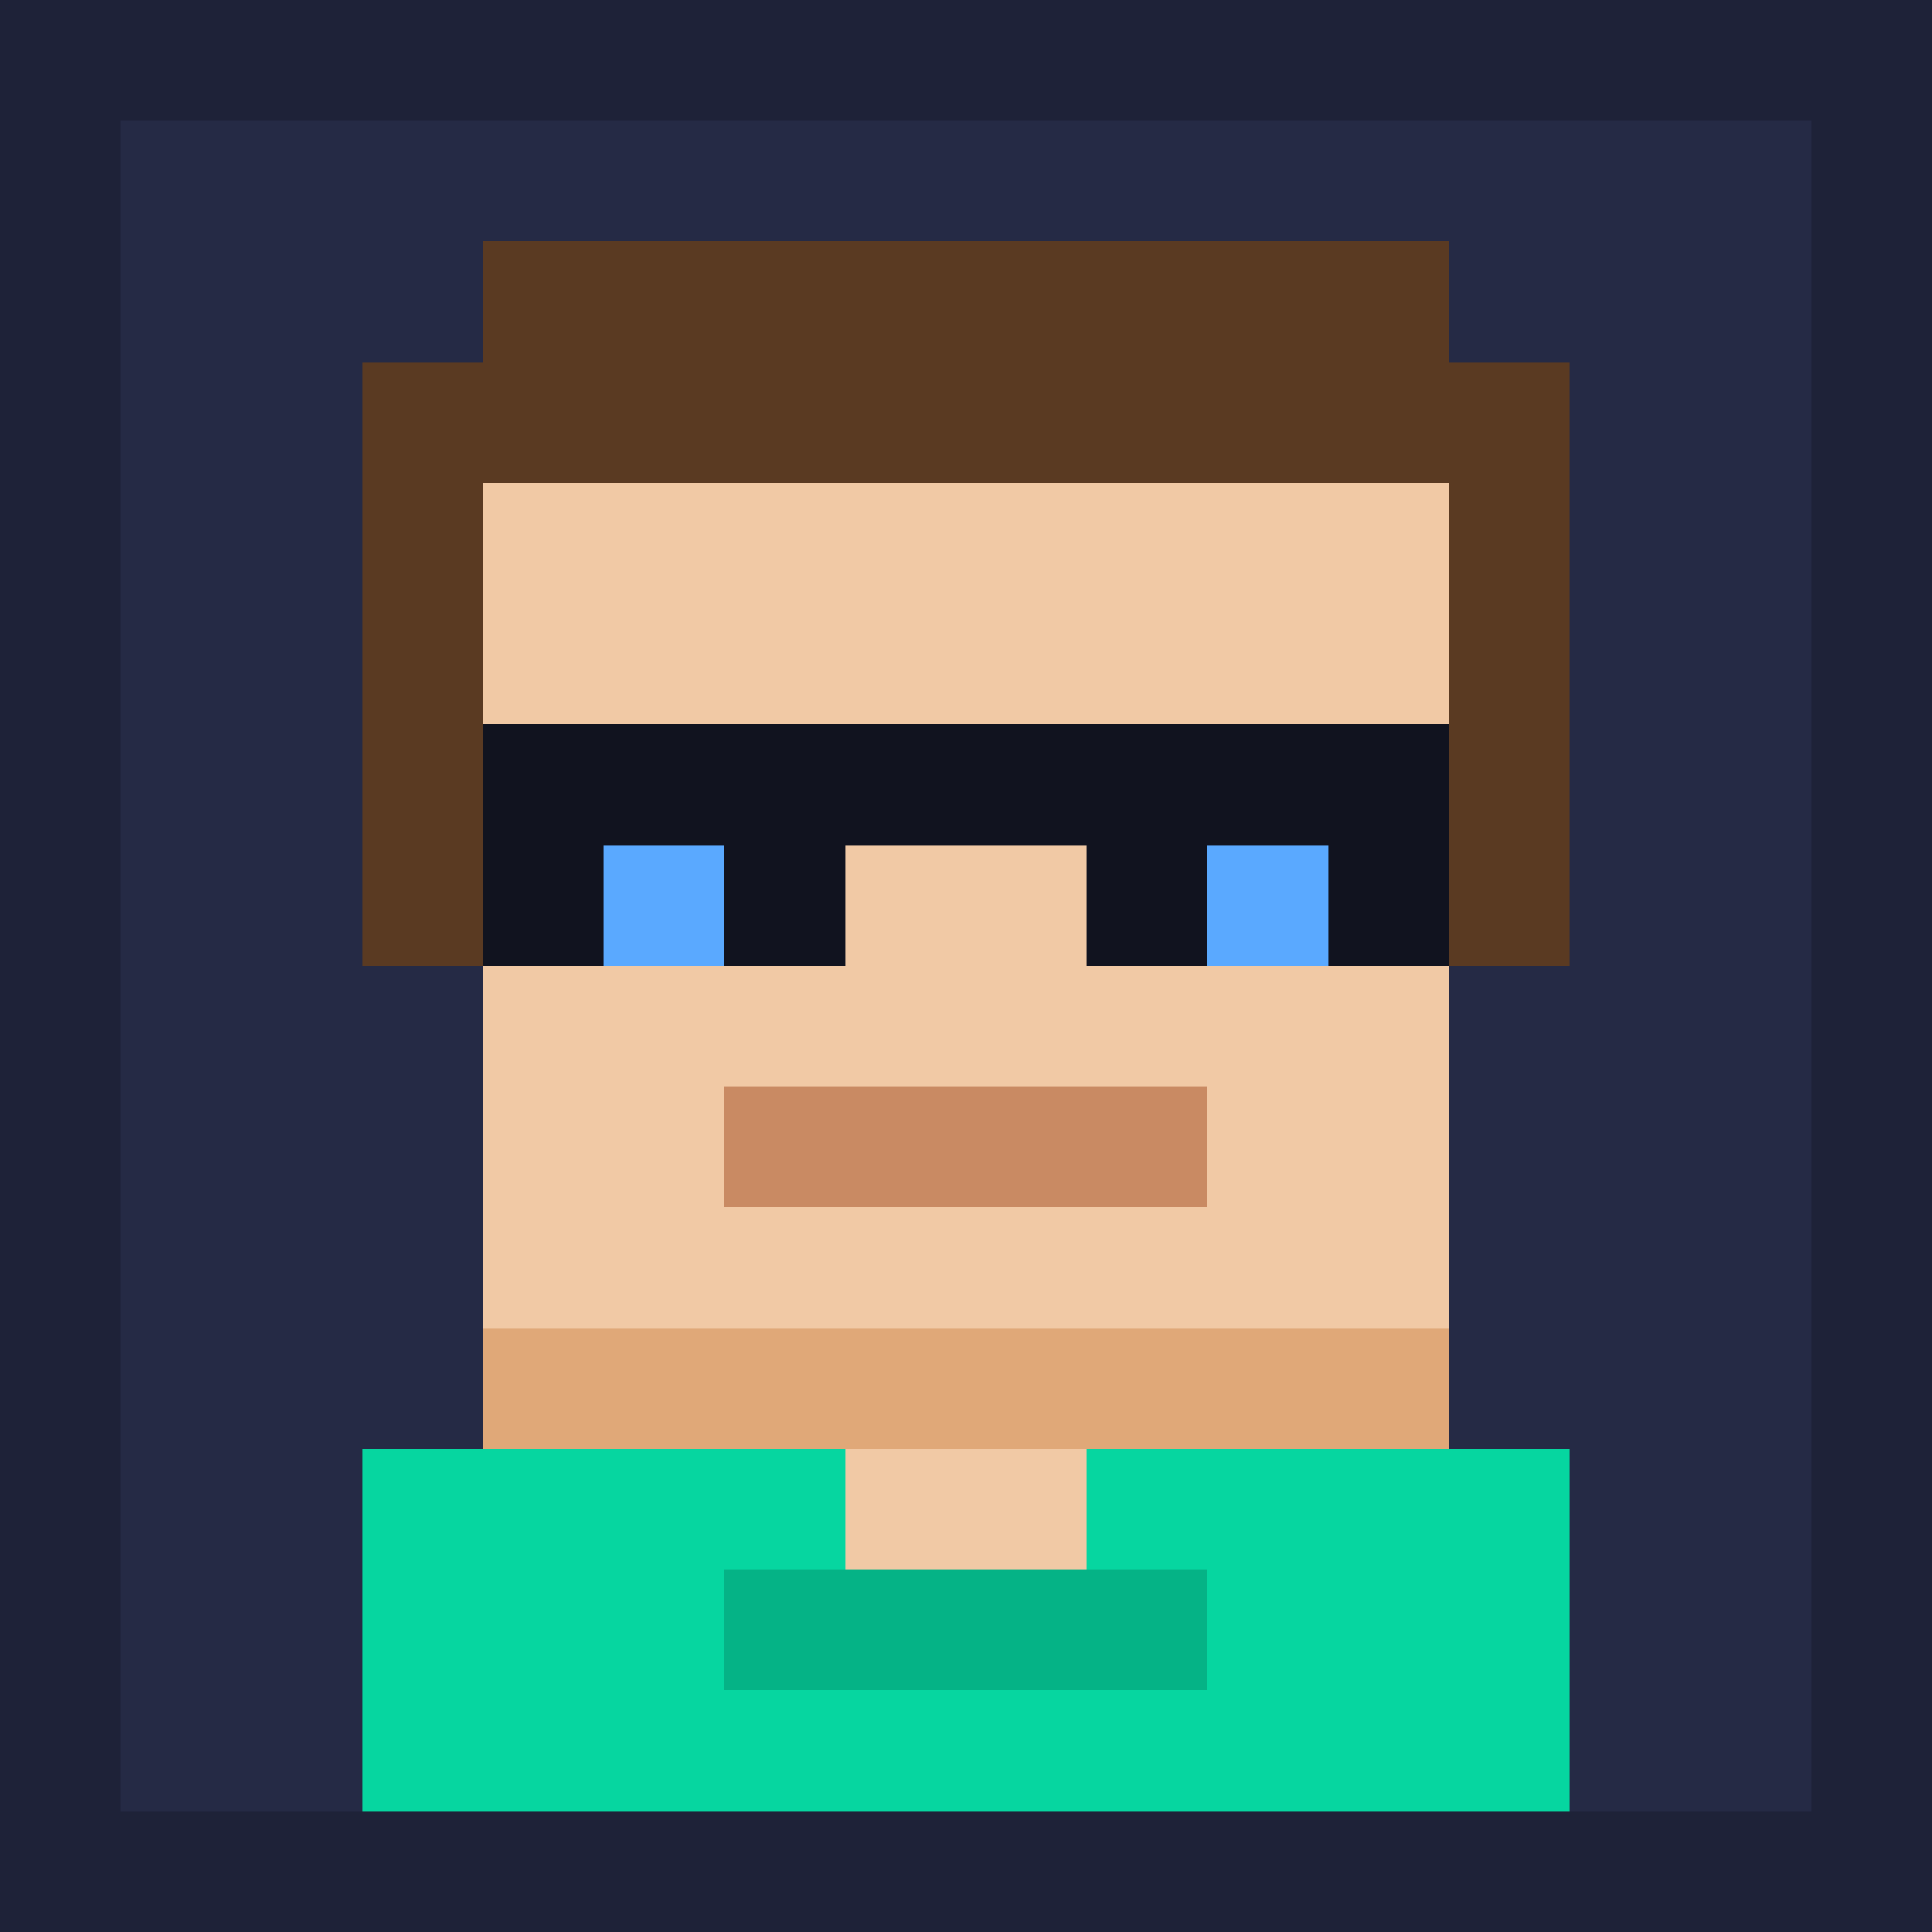
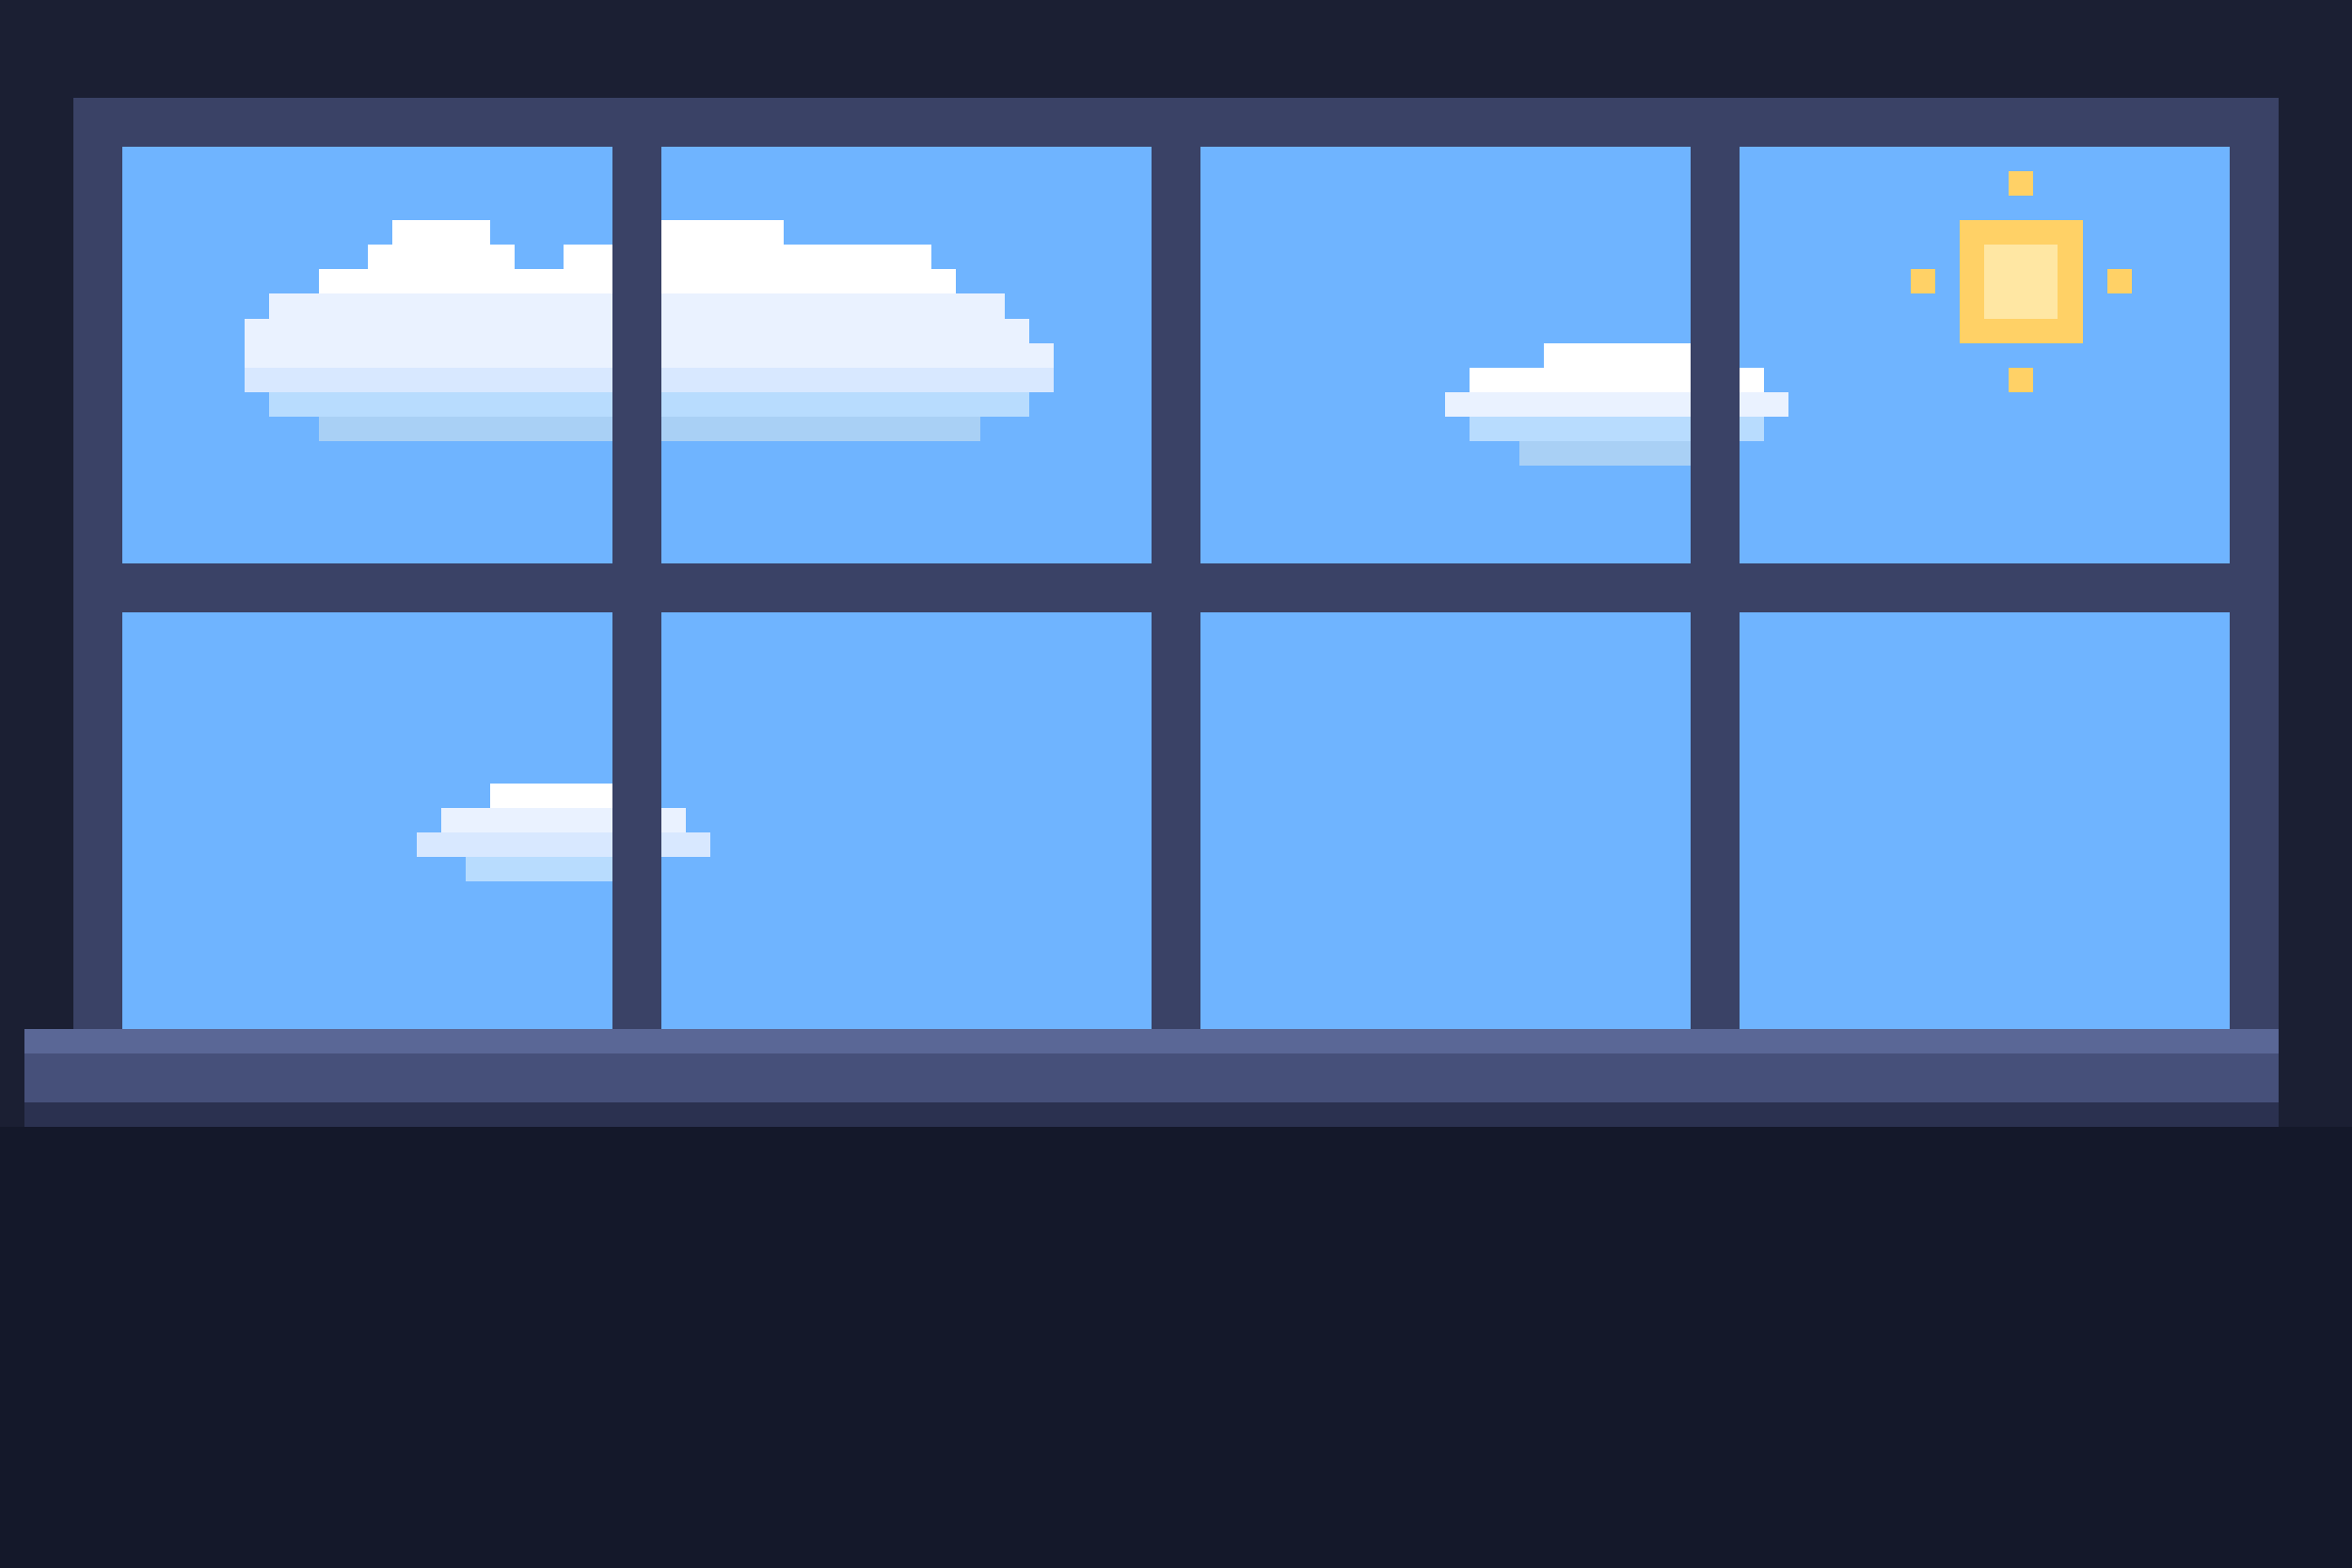
- <svg xmlns="http://www.w3.org/2000/svg" viewBox="0 0 16 16" width="150" height="150" shape-rendering="crispEdges" role="img" aria-label="Pixel-art avatar placeholder">
-   <rect width="16" height="16" fill="#1e2238" />
-   <rect x="1" y="1" width="14" height="14" fill="#252a45" />
-   <rect x="4" y="2" width="8" height="2" fill="#5a3a22" />
-   <rect x="3" y="3" width="10" height="2" fill="#5a3a22" />
-   <rect x="3" y="5" width="1" height="3" fill="#5a3a22" />
-   <rect x="12" y="5" width="1" height="3" fill="#5a3a22" />
-   <rect x="4" y="4" width="8" height="8" fill="#f1c9a5" />
-   <rect x="4" y="11" width="8" height="1" fill="#e0a878" />
-   <rect x="4" y="6" width="3" height="2" fill="#11131f" />
-   <rect x="9" y="6" width="3" height="2" fill="#11131f" />
-   <rect x="7" y="6" width="2" height="1" fill="#11131f" />
-   <rect x="5" y="7" width="1" height="1" fill="#5aa9ff" />
-   <rect x="10" y="7" width="1" height="1" fill="#5aa9ff" />
-   <rect x="6" y="9" width="4" height="1" fill="#c98a63" />
-   <rect x="3" y="12" width="10" height="3" fill="#06d6a0" />
-   <rect x="7" y="12" width="2" height="1" fill="#f1c9a5" />
-   <rect x="6" y="13" width="4" height="1" fill="#05b386" />
+ <svg xmlns="http://www.w3.org/2000/svg" viewBox="0 0 96 64" width="384" height="256" shape-rendering="crispEdges" role="img" aria-label="Pixel-art window onto the sky">
+   <rect width="96" height="64" fill="#1b1f33" />
+   <rect x="0" y="46" width="96" height="18" fill="#14182a" />
+   <rect x="3" y="4" width="90" height="40" fill="#3a4266" />
+   <g id="weather-window">
+     <rect id="weather-sky" x="5" y="6" width="86" height="36" fill="#6fb4ff" />
+     <g id="weather-art">
+       <rect x="80" y="9" width="5" height="5" fill="#ffd166" />
+       <rect x="81" y="10" width="3" height="3" fill="#ffe7a3" />
+       <rect x="82" y="7" width="1" height="1" fill="#ffd166" />
+       <rect x="82" y="15" width="1" height="1" fill="#ffd166" />
+       <rect x="78" y="11" width="1" height="1" fill="#ffd166" />
+       <rect x="86" y="11" width="1" height="1" fill="#ffd166" />
+       <rect x="25" y="9" width="7" height="1" fill="#ffffff" />
+       <rect x="16" y="9" width="4" height="1" fill="#ffffff" />
+       <rect x="15" y="10" width="6" height="1" fill="#ffffff" />
+       <rect x="23" y="10" width="11" height="1" fill="#ffffff" />
+       <rect x="33" y="10" width="5" height="1" fill="#ffffff" />
+       <rect x="13" y="11" width="26" height="1" fill="#ffffff" />
+       <rect x="11" y="12" width="30" height="1" fill="#eaf2ff" />
+       <rect x="10" y="13" width="32" height="1" fill="#eaf2ff" />
+       <rect x="10" y="14" width="33" height="1" fill="#eaf2ff" />
+       <rect x="10" y="15" width="33" height="1" fill="#d8e8ff" />
+       <rect x="11" y="16" width="31" height="1" fill="#b8dcfe" />
+       <rect x="13" y="17" width="27" height="1" fill="#a9d0f5" />
+       <rect x="63" y="14" width="6" height="1" fill="#ffffff" />
+       <rect x="60" y="15" width="12" height="1" fill="#ffffff" />
+       <rect x="59" y="16" width="14" height="1" fill="#eaf2ff" />
+       <rect x="60" y="17" width="12" height="1" fill="#b8dcfe" />
+       <rect x="62" y="18" width="9" height="1" fill="#a9d0f5" />
+       <rect x="20" y="32" width="5" height="1" fill="#ffffff" />
+       <rect x="18" y="33" width="10" height="1" fill="#eaf2ff" />
+       <rect x="17" y="34" width="12" height="1" fill="#d8e8ff" />
+       <rect x="19" y="35" width="8" height="1" fill="#b8dcfe" />
+     </g>
+   </g>
+   <rect x="25" y="6" width="2" height="36" fill="#3a4266" />
+   <rect x="47" y="6" width="2" height="36" fill="#3a4266" />
+   <rect x="69" y="6" width="2" height="36" fill="#3a4266" />
+   <rect x="5" y="23" width="86" height="2" fill="#3a4266" />
+   <rect x="1" y="42" width="92" height="1" fill="#5a6796" />
+   <rect x="1" y="43" width="92" height="2" fill="#46507a" />
+   <rect x="1" y="45" width="92" height="1" fill="#2b3150" />
</svg>
